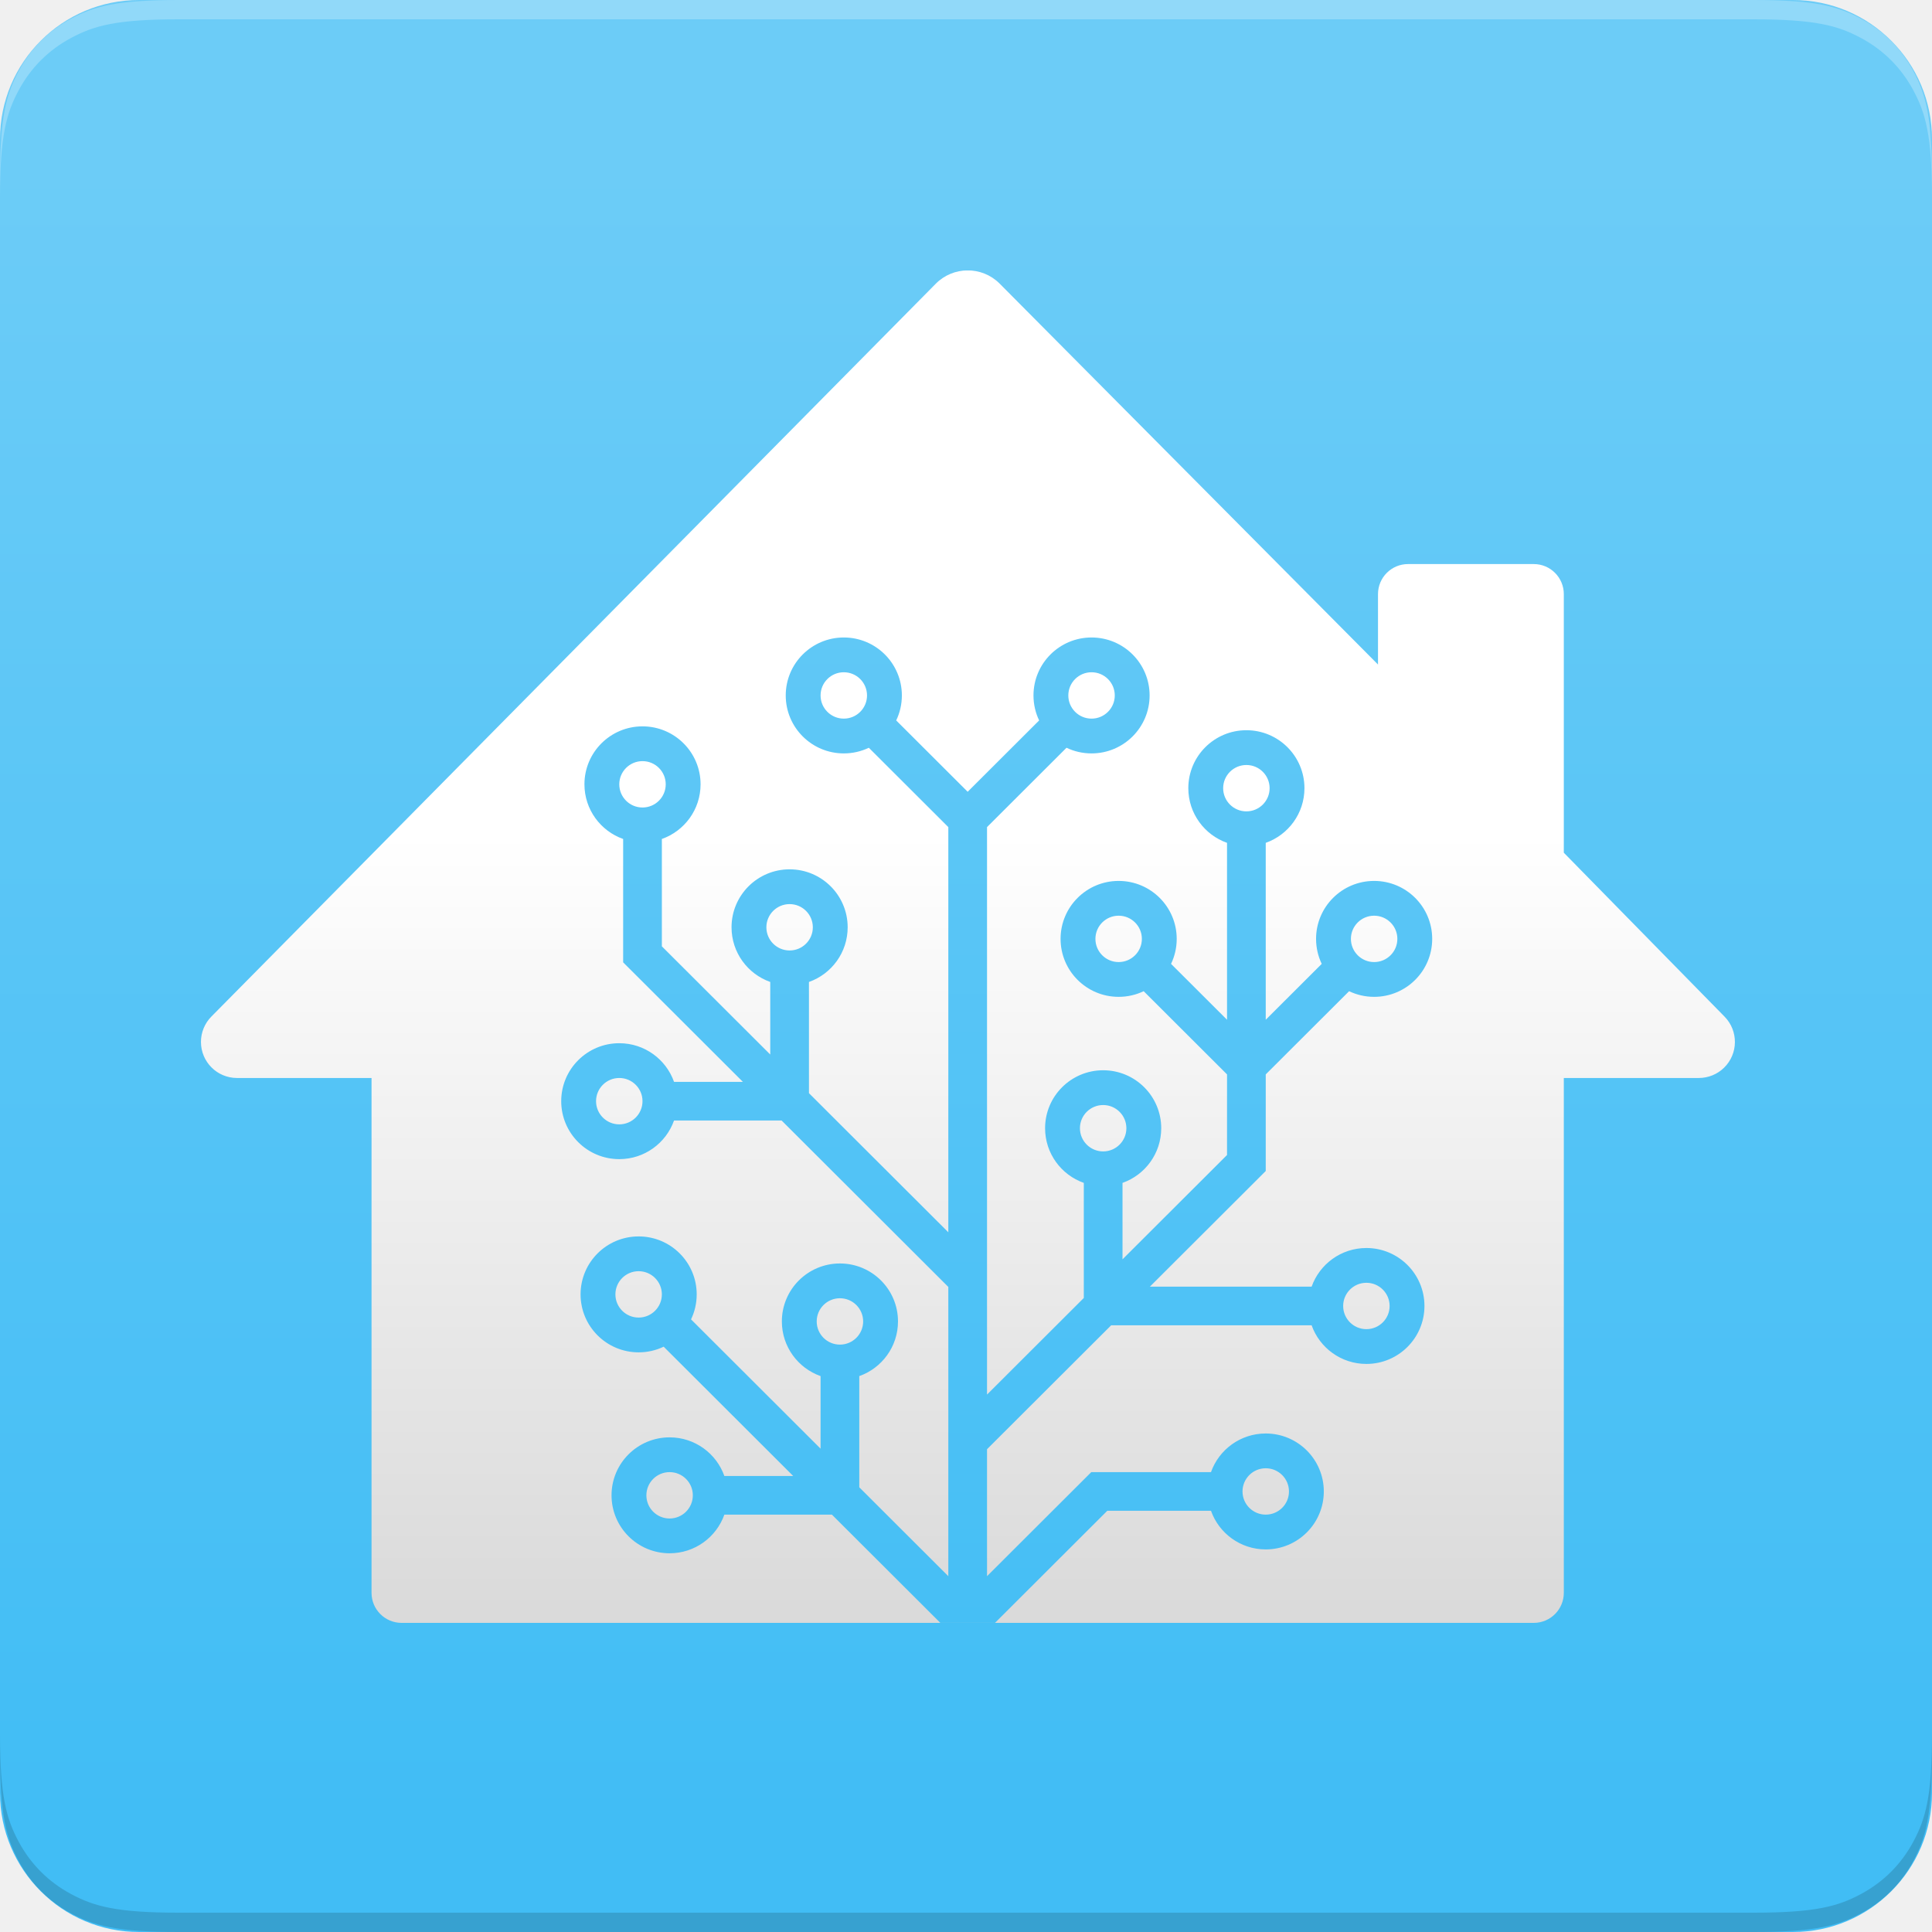
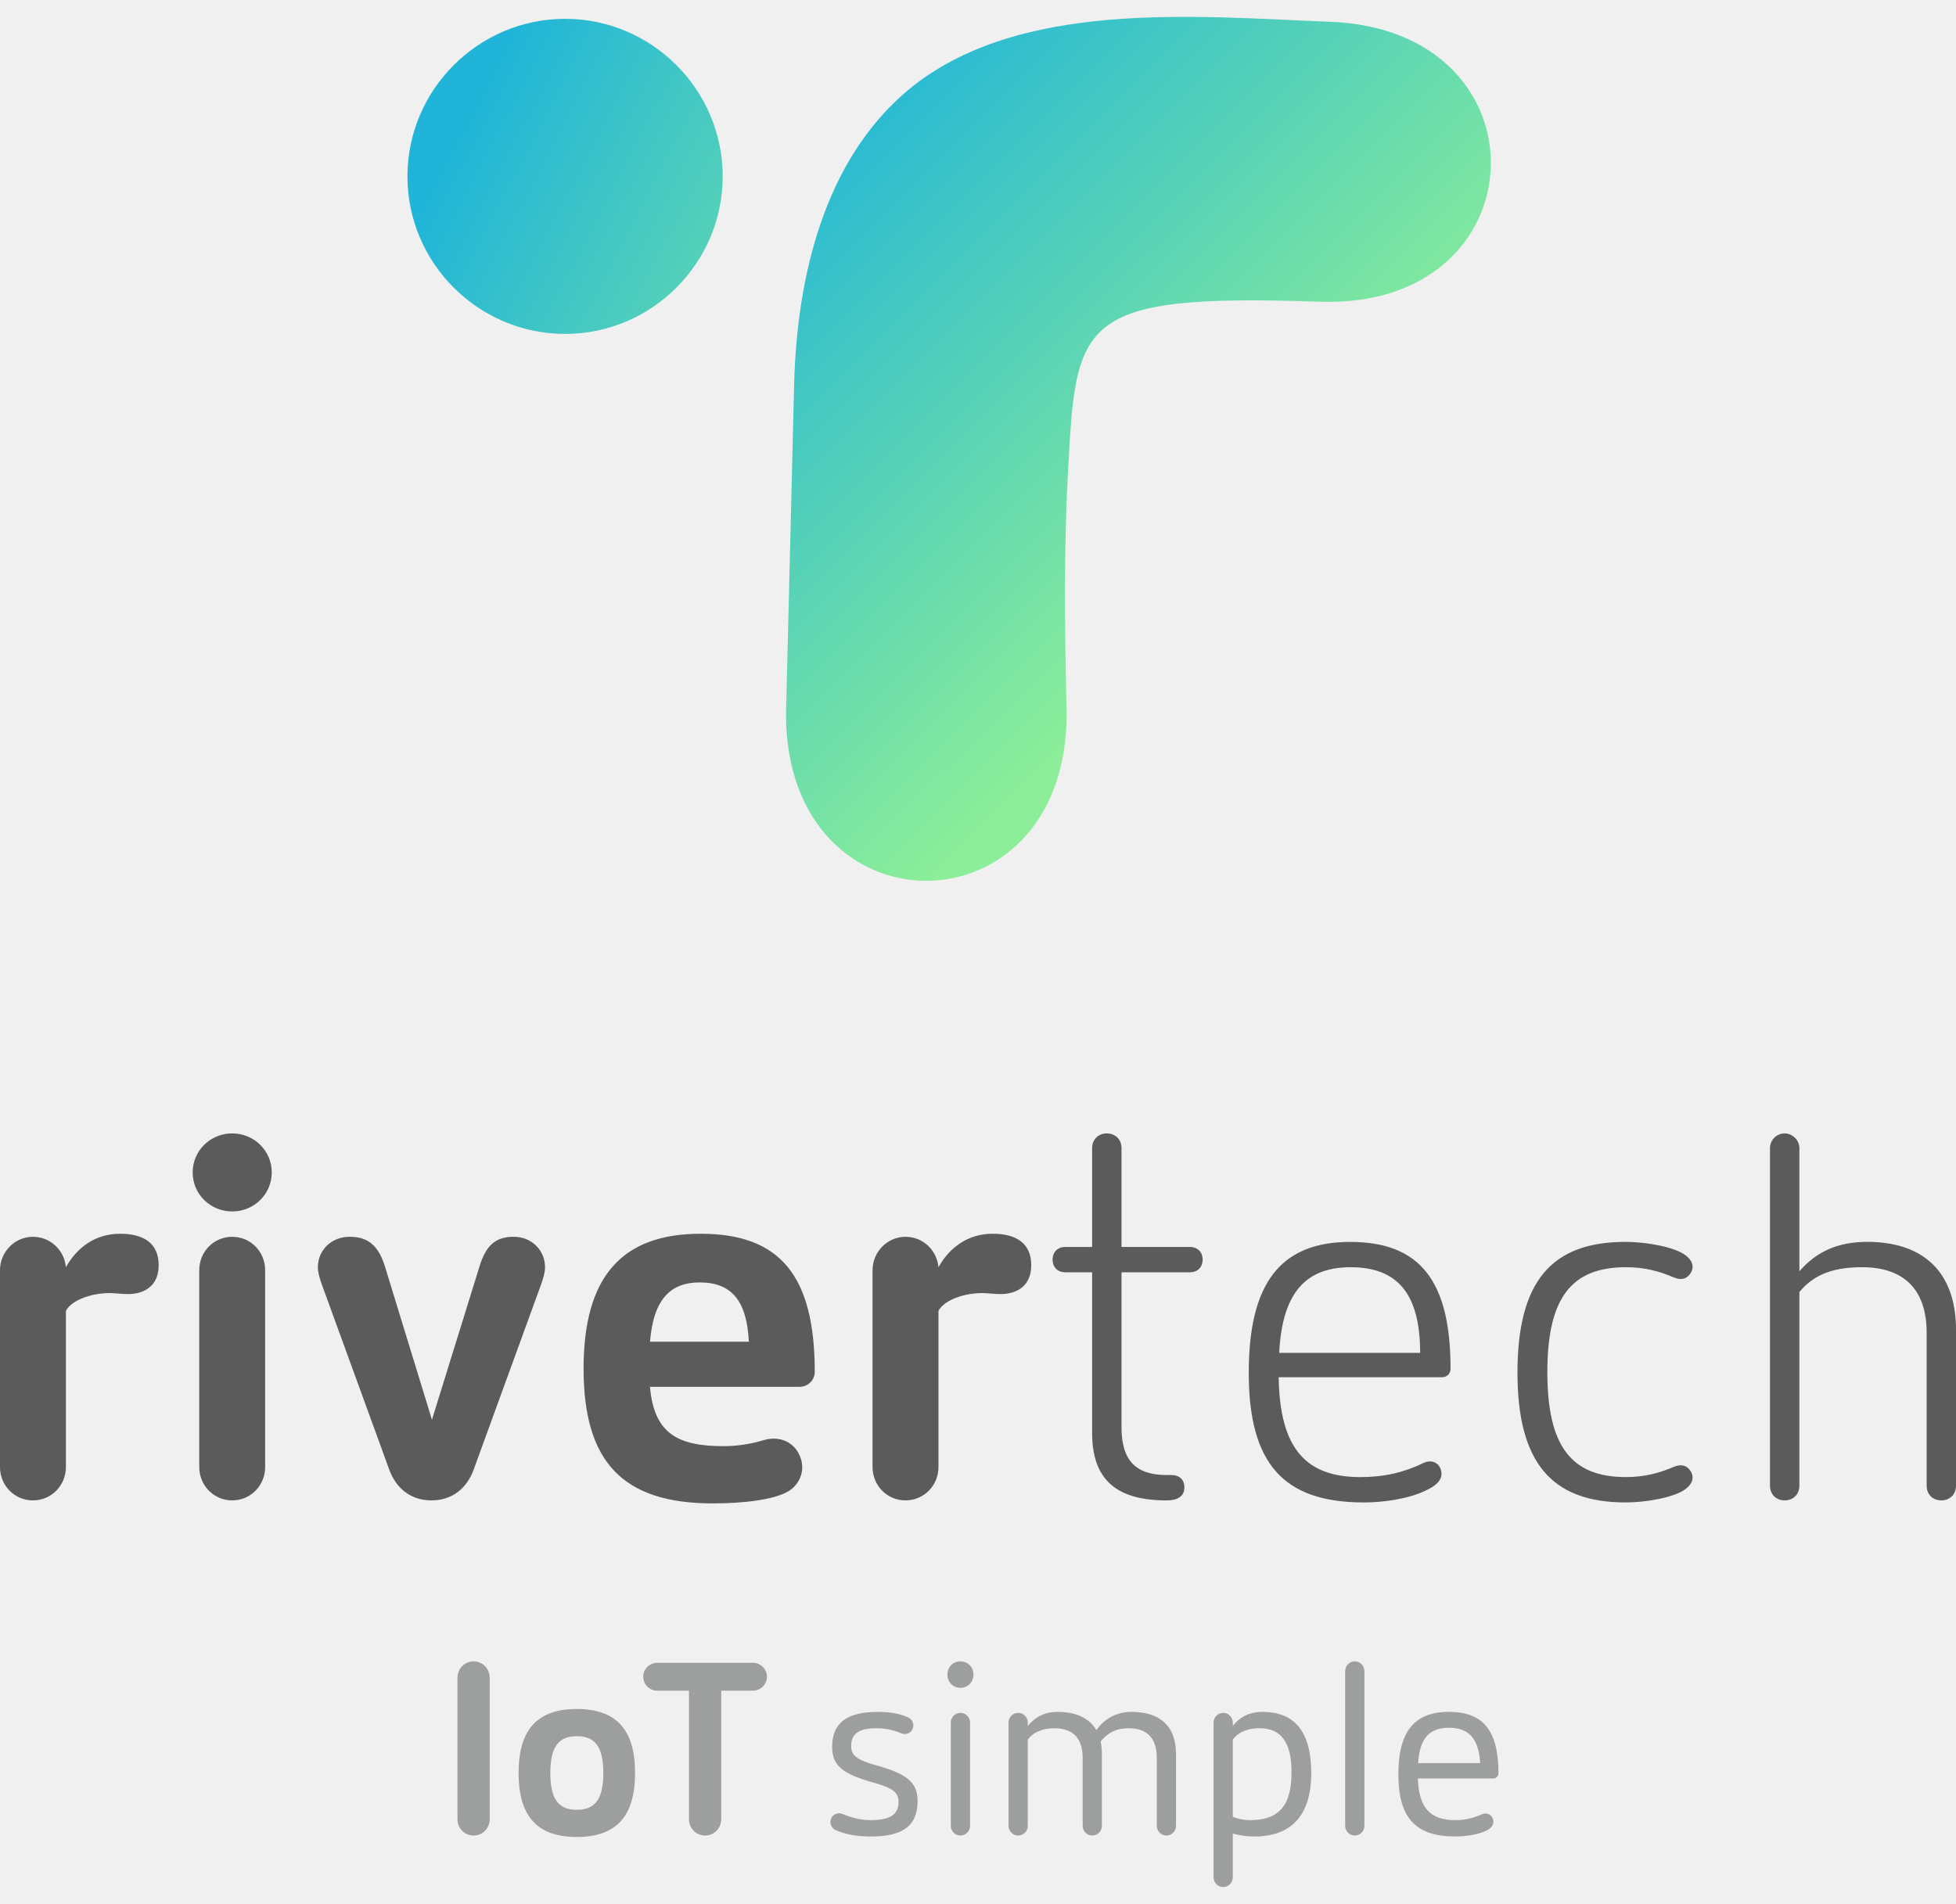
- <svg xmlns="http://www.w3.org/2000/svg" xmlns:xlink="http://www.w3.org/1999/xlink" width="500px" height="500px" viewBox="0 0 500 500" version="1.1">
+ <svg xmlns="http://www.w3.org/2000/svg" xmlns:xlink="http://www.w3.org/1999/xlink" xml:space="preserve" width="5.068in" height="4.934in" version="1.1" style="shape-rendering:geometricPrecision; text-rendering:geometricPrecision; image-rendering:optimizeQuality; fill-rule:evenodd; clip-rule:evenodd" viewBox="0 0 752.06 719.19">
  <defs>
-     <rect id="path-1" x="0" y="0" width="500" height="500" rx="36" />
-     <linearGradient x1="50%" y1="9.14%" x2="50%" y2="93.686%" id="linearGradient-3">
-       <stop stop-color="#6CCCF7" offset="0%" />
-       <stop stop-color="#41BDF5" offset="100%" />
+     <style type="text/css">
+    
+     .fil3 {fill:#9D9E9E;fill-rule:nonzero}
+     .fil2 {fill:#5B5B5B;fill-rule:nonzero}
+     .fil1 {fill:url(#id0)}
+     .fil0 {fill:url(#id1)}
+    
+   </style>
+     <linearGradient id="id0" gradientUnits="userSpaceOnUse" x1="179.56" y1="41.75" x2="370.03" y2="140.66">
+       <stop offset="0" style="stop-opacity:1; stop-color:#20B5D8" />
+       <stop offset="1" style="stop-opacity:1; stop-color:#8CEE98" />
    </linearGradient>
-     <path d="M44.153,342.222 L44.153,208.983 L9.34,208.983 C4.185,208.983 0.007,204.804 0.007,199.65 C0.007,197.193 0.975,194.836 2.702,193.089 L190.16,3.444 L190.16,3.444 C194.69,-1.138 202.077,-1.181 206.659,3.348 C206.685,3.373 206.71,3.399 206.735,3.424 L304.626,101.98 L304.626,83.757 L304.626,83.757 C304.626,79.461 308.108,75.979 312.403,75.979 L344.935,75.979 L344.935,75.979 C349.231,75.979 352.713,79.461 352.713,83.757 L352.713,150.681 L394.324,193.115 C397.933,196.795 397.875,202.705 394.195,206.314 C392.45,208.025 390.104,208.983 387.66,208.983 L352.713,208.983 L352.713,342.222 C352.713,346.518 349.231,350 344.935,350 L51.93,350 C47.635,350 44.153,346.518 44.153,342.222 L44.153,342.222 Z M251.067,179.449 C252.005,177.491 252.531,175.298 252.531,172.982 C252.531,164.697 245.803,157.982 237.504,157.982 C229.204,157.982 222.476,164.697 222.476,172.982 C222.476,181.267 229.204,187.982 237.504,187.982 C239.824,187.982 242.021,187.458 243.983,186.521 L265.555,208.054 L265.555,228.913 L238.506,255.913 L238.506,236.13 C244.342,234.071 248.524,228.515 248.524,221.983 C248.524,213.699 241.796,206.983 233.496,206.983 C225.197,206.983 218.469,213.699 218.469,221.983 C218.469,228.515 222.651,234.071 228.487,236.13 L228.487,265.914 L203.442,290.914 L203.442,144.052 L224.012,123.519 C225.974,124.456 228.171,124.981 230.491,124.981 C238.79,124.981 245.518,118.265 245.518,109.98 C245.518,101.696 238.79,94.98 230.491,94.98 C222.192,94.98 215.464,101.696 215.464,109.98 C215.464,112.296 215.989,114.489 216.928,116.447 L198.433,134.91 L179.937,116.447 C180.876,114.489 181.402,112.296 181.402,109.98 C181.402,101.696 174.674,94.98 166.375,94.98 C158.075,94.98 151.347,101.696 151.347,109.98 C151.347,118.265 158.075,124.981 166.375,124.981 C168.695,124.981 170.892,124.456 172.853,123.519 L193.424,144.052 L193.424,248.913 L157.358,212.912 L157.358,184.129 C163.195,182.07 167.376,176.513 167.376,169.982 C167.376,161.697 160.648,154.981 152.349,154.981 C144.05,154.981 137.322,161.697 137.322,169.982 C137.322,176.513 141.503,182.07 147.34,184.129 L147.34,202.912 L119.289,174.911 L119.289,147.128 C125.126,145.068 129.307,139.512 129.307,132.981 C129.307,124.696 122.579,117.98 114.28,117.98 C105.981,117.98 99.253,124.696 99.253,132.981 C99.253,139.512 103.434,145.068 109.271,147.128 L109.271,179.053 L140.256,209.983 L122.441,209.983 C120.378,204.157 114.812,199.983 108.269,199.983 C99.97,199.983 93.242,206.699 93.242,214.983 C93.242,223.268 99.97,229.984 108.269,229.984 C114.812,229.984 120.378,225.81 122.441,219.983 L150.274,219.983 L193.424,263.056 L193.424,337.916 L170.382,314.915 L170.382,286.132 C176.218,284.073 180.4,278.516 180.4,271.985 C180.4,263.7 173.672,256.985 165.373,256.985 C157.073,256.985 150.345,263.7 150.345,271.985 C150.345,278.516 154.527,284.073 160.364,286.132 L160.364,304.915 L126.841,271.452 C127.78,269.494 128.305,267.301 128.305,264.985 C128.305,256.7 121.577,249.984 113.278,249.984 C104.979,249.984 98.251,256.7 98.251,264.985 C98.251,273.269 104.979,279.985 113.278,279.985 C115.598,279.985 117.795,279.46 119.757,278.523 L153.28,311.986 L135.465,311.986 C133.402,306.16 127.836,301.986 121.293,301.986 C112.993,301.986 106.265,308.702 106.265,316.986 C106.265,325.271 112.993,331.987 121.293,331.987 C127.836,331.987 133.402,327.813 135.465,321.986 L163.298,321.986 L191.349,349.987 L205.517,349.987 L234.569,320.986 L261.401,320.986 C263.464,326.813 269.03,330.987 275.573,330.987 C283.872,330.987 290.6,324.271 290.6,315.986 C290.6,307.702 283.872,300.986 275.573,300.986 C269.03,300.986 263.464,305.16 261.401,310.986 L230.42,310.986 L203.442,337.916 L203.442,305.057 L235.571,272.985 L287.448,272.985 C289.511,278.811 295.077,282.985 301.62,282.985 C309.92,282.985 316.647,276.269 316.647,267.985 C316.647,259.7 309.92,252.984 301.62,252.984 C295.077,252.984 289.511,257.159 287.448,262.985 L245.589,262.985 L275.573,233.055 L275.573,208.054 L297.145,186.521 C299.107,187.458 301.304,187.982 303.624,187.982 C311.923,187.982 318.651,181.267 318.651,172.982 C318.651,164.697 311.923,157.982 303.624,157.982 C295.324,157.982 288.597,164.697 288.597,172.982 C288.597,175.298 289.122,177.491 290.061,179.449 L275.573,193.912 L275.573,148.128 C281.409,146.068 285.591,140.512 285.591,133.981 C285.591,125.696 278.863,118.98 270.564,118.98 C262.264,118.98 255.536,125.696 255.536,133.981 C255.536,140.512 259.718,146.068 265.555,148.128 L265.555,193.912 L251.067,179.449 Z M121.293,322.987 C117.973,322.987 115.282,320.3 115.282,316.986 C115.282,313.673 117.973,310.986 121.293,310.986 C124.612,310.986 127.304,313.673 127.304,316.986 C127.304,320.3 124.612,322.987 121.293,322.987 Z M165.373,277.985 C162.053,277.985 159.362,275.299 159.362,271.985 C159.362,268.671 162.053,265.985 165.373,265.985 C168.692,265.985 171.384,268.671 171.384,271.985 C171.384,275.299 168.692,277.985 165.373,277.985 Z M113.278,270.985 C109.958,270.985 107.267,268.299 107.267,264.985 C107.267,261.671 109.958,258.985 113.278,258.985 C116.598,258.985 119.289,261.671 119.289,264.985 C119.289,268.299 116.598,270.985 113.278,270.985 Z M108.269,220.983 C104.949,220.983 102.258,218.297 102.258,214.983 C102.258,211.669 104.949,208.983 108.269,208.983 C111.589,208.983 114.28,211.669 114.28,214.983 C114.28,218.297 111.589,220.983 108.269,220.983 Z M233.496,227.984 C230.177,227.984 227.486,225.297 227.486,221.983 C227.486,218.67 230.177,215.983 233.496,215.983 C236.816,215.983 239.507,218.67 239.507,221.983 C239.507,225.297 236.816,227.984 233.496,227.984 Z M301.62,273.985 C298.3,273.985 295.609,271.299 295.609,267.985 C295.609,264.671 298.3,261.985 301.62,261.985 C304.94,261.985 307.631,264.671 307.631,267.985 C307.631,271.299 304.94,273.985 301.62,273.985 Z M275.573,321.986 C272.253,321.986 269.562,319.3 269.562,315.986 C269.562,312.672 272.253,309.986 275.573,309.986 C278.893,309.986 281.584,312.672 281.584,315.986 C281.584,319.3 278.893,321.986 275.573,321.986 Z M303.624,178.982 C300.304,178.982 297.613,176.296 297.613,172.982 C297.613,169.668 300.304,166.982 303.624,166.982 C306.944,166.982 309.635,169.668 309.635,172.982 C309.635,176.296 306.944,178.982 303.624,178.982 Z M270.564,139.981 C267.244,139.981 264.553,137.295 264.553,133.981 C264.553,130.667 267.244,127.981 270.564,127.981 C273.884,127.981 276.575,130.667 276.575,133.981 C276.575,137.295 273.884,139.981 270.564,139.981 Z M230.491,115.98 C227.171,115.98 224.48,113.294 224.48,109.98 C224.48,106.666 227.171,103.98 230.491,103.98 C233.811,103.98 236.502,106.666 236.502,109.98 C236.502,113.294 233.811,115.98 230.491,115.98 Z M166.375,115.98 C163.055,115.98 160.364,113.294 160.364,109.98 C160.364,106.666 163.055,103.98 166.375,103.98 C169.694,103.98 172.385,106.666 172.385,109.98 C172.385,113.294 169.694,115.98 166.375,115.98 Z M114.28,138.981 C110.96,138.981 108.269,136.295 108.269,132.981 C108.269,129.667 110.96,126.981 114.28,126.981 C117.6,126.981 120.291,129.667 120.291,132.981 C120.291,136.295 117.6,138.981 114.28,138.981 Z M152.349,175.982 C149.029,175.982 146.338,173.296 146.338,169.982 C146.338,166.668 149.029,163.982 152.349,163.982 C155.669,163.982 158.36,166.668 158.36,169.982 C158.36,173.296 155.669,175.982 152.349,175.982 Z M237.504,178.982 C234.184,178.982 231.493,176.296 231.493,172.982 C231.493,169.668 234.184,166.982 237.504,166.982 C240.823,166.982 243.515,169.668 243.515,172.982 C243.515,176.296 240.823,178.982 237.504,178.982 Z" id="path-4" />
-     <linearGradient x1="50%" y1="41.751%" x2="50%" y2="100%" id="linearGradient-6">
-       <stop stop-color="#FFFFFF" offset="0%" />
-       <stop stop-color="#D9D9D9" offset="100%" />
-     </linearGradient>
+     <linearGradient id="id1" gradientUnits="userSpaceOnUse" xlink:href="#id0" x1="303.1" y1="36.5" x2="479.57" y2="213.02">
+   </linearGradient>
  </defs>
-   <g id="Page-1" stroke="none" stroke-width="1" fill="none" fill-rule="evenodd">
-     <g id="logo-pretty">
-       <g id="background/pretty">
-         <g id="background-copy">
-           <mask id="mask-2" fill="white">
-             <use xlink:href="#path-1" />
-           </mask>
-           <g id="Rectangle" />
-           <g id="depth-borders" mask="url(#mask-2)">
-             <g id="fill/blue-gradient" fill="url(#linearGradient-3)">
-               <rect id="Rectangle-2" x="0" y="0" width="500" height="500" />
-             </g>
-             <path d="M500,252.5 L500,46.15 C500,30.103 498.329,24.283 495.192,18.417 C492.054,12.55 487.45,7.946 481.583,4.808 C475.717,1.671 469.897,-1.08333549e-15 453.85,1.86451255e-15 L46.15,-1.86451255e-15 C30.103,1.08333549e-15 24.283,1.671 18.417,4.808 C12.55,7.946 7.946,12.55 4.808,18.417 C1.671,24.283 -7.22223659e-16,30.103 1.24300837e-15,46.15 L-1.52441497e-17,252.5 L1.24300837e-15,51.15 C-7.22223659e-16,35.103 1.671,29.283 4.808,23.417 C7.946,17.55 12.55,12.946 18.417,9.808 C24.283,6.671 30.103,5 46.15,5 L453.85,5 C469.897,5 475.717,6.671 481.583,9.808 C487.45,12.946 492.054,17.55 495.192,23.417 C498.329,29.283 500,35.103 500,51.15 L500,252.5 Z" id="Combined-Shape" fill-opacity="0.25" fill="#FFFFFF" />
-             <path d="M500,247.5 L500,453.85 C500,469.897 498.329,475.717 495.192,481.583 C492.054,487.45 487.45,492.054 481.583,495.192 C475.717,498.329 469.897,500 453.85,500 L46.15,500 C30.103,500 24.283,498.329 18.417,495.192 C12.55,492.054 7.946,487.45 4.808,481.583 C1.671,475.717 7.22223659e-16,469.897 -1.24300837e-15,453.85 L1.52441497e-17,247.5 L-1.24300837e-15,448.85 C7.22223659e-16,464.897 1.671,470.717 4.808,476.583 C7.946,482.45 12.55,487.054 18.417,490.192 C24.283,493.329 30.103,495 46.15,495 L453.85,495 C469.897,495 475.717,493.329 481.583,490.192 C487.45,487.054 492.054,482.45 495.192,476.583 C498.329,470.717 500,464.897 500,448.85 L500,247.5 Z" id="Combined-Shape" fill-opacity="0.15" fill="#000000" />
-           </g>
-         </g>
+   <g id="Layer_x0020_1">
+     <g id="_2523849060624">
+       <g>
+         <path class="fil0" d="M410.57 176.21c-2.02,37.61 -0.67,79.05 -0.45,91.89 0,85.36 -107.69,85.58 -107.92,0.22l3.16 -127.71c1.12,-40.53 11.5,-85.36 43.7,-112.39 42.13,-35.13 110.62,-28.37 161.99,-26.35 85.4,2.92 81.56,110.81 -3.82,107.66 -93.73,-3.16 -93.5,7.21 -96.66,66.67l0 0z" />
+         <path class="fil1" d="M217.27 121.92c33.34,0 60.6,-27.25 60.6,-60.58 0,-33.34 -27.26,-60.59 -60.6,-60.59 -33.35,0 -60.61,27.25 -60.61,60.59 0,33.33 27.26,60.58 60.61,60.58l0 0z" />
      </g>
-       <g id="house-with-large-tree" transform="translate(52, 70)">
-         <mask id="mask-5" fill="white">
-           <use xlink:href="#path-4" />
-         </mask>
-         <g id="large-tree" fill-rule="nonzero" />
-         <g id="fill/white-gradient" mask="url(#mask-5)" fill-rule="evenodd" fill="url(#linearGradient-6)">
-           <rect id="Rectangle-2" x="0" y="0" width="397" height="350" />
-         </g>
+       <g>
+         <path class="fil2" d="M12.67 570.5c7.02,0 12.67,-5.65 12.67,-12.87l0 -60.04c2.34,-4.29 10.14,-6.82 16.76,-6.82 1.95,0 4.87,0.39 7.02,0.39 6.63,0 11.89,-3.31 11.89,-11.11 0,-8.19 -5.46,-12.09 -14.82,-12.09 -9.55,0 -16.57,5.26 -20.86,12.87 -0.59,-6.63 -6.04,-11.7 -12.67,-11.7 -7.02,0 -12.67,5.85 -12.67,12.87l0 75.63c0,7.21 5.65,12.87 12.67,12.87zm76.61 0c7.02,0 12.67,-5.65 12.67,-12.87l0 -75.63c0,-7.21 -5.65,-12.87 -12.67,-12.87 -7.02,0 -12.67,5.65 -12.67,12.87l0 75.63c0,7.21 5.65,12.87 12.67,12.87zm0 -111.11c8.38,0 15.21,-6.63 15.21,-15.01 0,-8.38 -6.82,-15.01 -15.21,-15.01 -8.38,0 -15.2,6.63 -15.2,15.01 0,8.38 6.82,15.01 15.2,15.01l0 0zm76.61 111.11c8.19,0 13.65,-4.87 16.18,-11.7l26.12 -71.74c0.78,-2.34 1.37,-4.29 1.37,-6.24 0,-6.43 -5.07,-11.7 -12.09,-11.7 -7.6,0 -10.92,4.09 -13.26,11.89l-18.13 58.48 -17.93 -58.48c-2.34,-7.8 -6.04,-11.89 -13.65,-11.89 -7.21,0 -12.28,5.26 -12.28,11.7 0,1.95 0.58,3.9 1.37,6.24l26.12 71.74c2.53,6.82 7.99,11.7 16.18,11.7zm137.24 -3.51c3.9,-2.34 6.63,-7.41 4.68,-12.87 -2.14,-6.04 -7.99,-8.58 -14.04,-6.82 -5.26,1.56 -10.33,2.34 -15.59,2.34 -17.35,0 -26.71,-4.68 -28.27,-22.81l57.51 0c3.12,0 5.85,-2.53 5.85,-5.65 0,-37.04 -13.26,-53.22 -43.86,-53.22 -30.41,0 -45.03,16.57 -45.03,51.85 0,35.87 15.01,51.85 49.71,51.85 11.5,0 23.59,-1.36 29.05,-4.68zm-34.11 -80.31c12.09,0 18.13,6.82 18.91,22.81l-38.01 0c1.36,-16.96 8.38,-22.81 19.1,-22.81zm79.14 83.82c7.02,0 12.67,-5.65 12.67,-12.87l0 -60.04c2.34,-4.29 10.14,-6.82 16.76,-6.82 1.95,0 4.87,0.39 7.02,0.39 6.63,0 11.89,-3.31 11.89,-11.11 0,-8.19 -5.46,-12.09 -14.82,-12.09 -9.55,0 -16.57,5.26 -20.86,12.87 -0.58,-6.63 -6.04,-11.7 -12.67,-11.7 -7.02,0 -12.67,5.85 -12.67,12.87l0 75.63c0,7.21 5.65,12.87 12.67,12.87zm107.22 -5.07c0,-2.92 -1.95,-4.68 -4.87,-4.68l-1.95 0c-11.7,0 -17.35,-5.46 -17.35,-18.32l0 -59.65 26.32 0c2.92,0 4.87,-1.95 4.87,-4.87 0,-2.92 -1.95,-4.87 -4.87,-4.87l-26.32 0 0 -38.01c0,-3.31 -2.34,-5.65 -5.65,-5.65 -3.31,0 -5.65,2.34 -5.65,5.65l0 38.01 -10.33 0c-2.92,0 -4.87,1.95 -4.87,4.87 0,2.93 1.95,4.87 4.87,4.87l10.33 0 0 61.8c0,18.13 9.55,25.93 28.66,25.93 3.9,0 6.82,-1.36 6.82,-5.07zm92.59 1.37c5.26,-2.34 7.21,-5.07 5.85,-8.58 -1.17,-2.73 -4.09,-3.31 -6.43,-2.14 -7.6,3.7 -15.21,5.46 -24.37,5.46 -20.86,0 -31,-10.92 -31.38,-38.4l62.77 0c1.95,0 3.31,-1.36 3.31,-3.31 0,-33.92 -11.89,-48.73 -38.6,-48.73 -26.71,0 -38.99,15.79 -38.99,50.29 0,34.89 13.25,49.9 44.25,49.9 7.02,0 16.57,-1.17 23.59,-4.48zm-28.65 -85.97c17.93,0 26.71,10.14 26.71,32.94l-54.19 0c1.17,-24.17 11.11,-32.94 27.49,-32.94zm64.13 40.55c0,34.5 13.06,49.9 41.52,49.9 8.77,0 19.1,-2.14 23,-5.07 2.73,-1.95 3.51,-4.48 2.14,-6.82 -1.56,-2.53 -3.9,-2.93 -6.63,-1.76 -5.46,2.34 -11.11,3.9 -18.32,3.9 -21.05,0 -30.22,-11.89 -30.22,-40.35 0,-28.46 9.16,-40.35 30.22,-40.35 7.21,0 12.87,1.56 18.32,3.9 2.73,1.17 5.07,0.78 6.63,-1.75 1.37,-2.34 0.59,-4.87 -2.14,-6.82 -3.9,-2.92 -14.23,-5.07 -23,-5.07 -28.46,0 -41.52,15.21 -41.52,50.29zm162.97 49.12c3.31,0 5.65,-2.34 5.65,-5.65l0 -59.85c0,-22.81 -13.06,-33.92 -34.11,-33.92 -11.31,0 -19.49,3.7 -26.12,11.31l0 -47.37c0,-3.12 -2.73,-5.65 -5.65,-5.65 -3.12,0 -5.65,2.54 -5.65,5.65l0 129.83c0,3.31 2.34,5.65 5.65,5.65 3.31,0 5.65,-2.34 5.65,-5.65l0 -74.47c6.04,-7.41 14.23,-9.55 24.17,-9.55 15.79,0 24.76,8.38 24.76,25.15l0 58.87c0,3.31 2.34,5.65 5.65,5.65z" />
+         <path class="fil3" d="M182.09 699.39c3.42,0 6.2,-2.78 6.2,-6.29l0 -54.4c0,-3.52 -2.78,-6.29 -6.2,-6.29 -3.42,0 -6.2,2.78 -6.2,6.29l0 54.4c0,3.52 2.78,6.29 6.2,6.29zm39.69 0.55c15.54,0 22.39,-8.33 22.39,-24.61 0,-16.28 -6.85,-24.61 -22.39,-24.61 -15.54,0 -22.39,8.33 -22.39,24.61 0,16.28 6.85,24.61 22.39,24.61zm0 -10.45c-7.22,0 -10.18,-4.35 -10.18,-14.16 0,-9.81 2.96,-14.15 10.18,-14.15 7.22,0 10.18,4.35 10.18,14.15 0,9.81 -2.96,14.16 -10.18,14.16zm49.32 9.9c3.42,0 6.2,-2.78 6.2,-6.29l0 -49.41 12.12 0c3.05,0 5.46,-2.41 5.46,-5.37 0,-2.96 -2.41,-5.37 -5.46,-5.37l-36.64 0c-3.05,0 -5.46,2.41 -5.46,5.37 0,2.96 2.41,5.37 5.46,5.37l12.12 0 0 49.41c0,3.52 2.78,6.29 6.2,6.29zm63.75 0.37c12.21,0 17.95,-4.07 17.95,-13.69 0,-7.03 -3.89,-10.36 -15.91,-13.69 -7.59,-2.13 -9.62,-3.89 -9.62,-7.4 0,-4.72 2.96,-6.85 9.71,-6.85 3.61,0 6.66,0.74 9.53,1.94 1.57,0.65 3.7,0.19 4.44,-1.85 0.65,-1.85 -0.28,-3.61 -1.76,-4.26 -3.42,-1.48 -7.03,-2.13 -11.66,-2.13 -11.84,0 -17.58,4.16 -17.58,13.51 0,7.03 3.89,10.36 15.91,13.69 7.59,2.13 9.62,3.89 9.62,7.4 0,4.81 -3.15,7.03 -10.64,7.03 -3.89,0 -7.22,-0.83 -11.01,-2.41 -1.57,-0.65 -3.52,0.09 -4.26,1.76 -0.83,1.85 0.19,3.79 1.67,4.44 3.98,1.76 8.14,2.5 13.6,2.5zm34.42 -0.37c2.04,0 3.7,-1.66 3.7,-3.79l0 -39.6c0,-2.13 -1.66,-3.79 -3.7,-3.79 -2.04,0 -3.7,1.66 -3.7,3.79l0 39.6c0,2.13 1.67,3.79 3.7,3.79zm0 -56.81c2.87,0 5,-2.22 5,-5.09 0,-2.87 -2.13,-5.09 -5,-5.09 -2.87,0 -5,2.22 -5,5.09 0,2.87 2.13,5.09 5,5.09l0 0zm22.2 56.81c2.04,0 3.7,-1.66 3.7,-3.79l0 -33.12c2.31,-3.05 6.01,-4.35 10.18,-4.35 7.31,0 10.92,3.89 10.92,11.47l0 26c0,2.13 1.67,3.79 3.7,3.79 2.04,0 3.7,-1.66 3.7,-3.79l0 -27.48c0,-1.85 -0.19,-3.42 -0.46,-4.91 3.24,-3.98 6.75,-5.09 10.64,-5.09 7.31,0 10.92,3.89 10.92,11.47l0 26c0,2.13 1.67,3.79 3.7,3.79 2.04,0 3.7,-1.66 3.7,-3.79l0 -27.48c0,-11.38 -6.76,-16.28 -17.12,-16.28 -5.37,0 -10.36,2.41 -13.51,7.03 -2.78,-4.81 -8.05,-7.03 -14.99,-7.03 -4.72,0 -8.51,1.85 -11.38,5.46l0 -1.3c0,-2.13 -1.66,-3.79 -3.7,-3.79 -2.04,0 -3.7,1.66 -3.7,3.79l0 39.6c0,2.13 1.66,3.79 3.7,3.79zm112.69 -24.06c0,-16.65 -7.03,-23.5 -18.78,-23.5 -4.72,0 -8.51,1.76 -11.38,5.37l0 -1.2c0,-2.13 -1.66,-3.79 -3.7,-3.79 -2.04,0 -3.7,1.66 -3.7,3.79l0 59.4c0,2.13 1.67,3.79 3.7,3.79 2.04,0 3.7,-1.66 3.7,-3.79l0 -16.75c3.15,0.74 5.18,1.11 8.23,1.11 14.34,0 21.93,-8.14 21.93,-24.43l0 0zm-7.59 -0.19c0,12.49 -4.63,18.32 -15.91,18.32 -2.59,0 -4.9,-0.55 -6.66,-1.3l0 -29.7c2.31,-3.05 6.01,-4.35 10.18,-4.35 8.51,0 12.4,5.55 12.4,17.02l0 0zm24.33 24.24c2.04,0 3.7,-1.66 3.7,-3.79l0 -59.4c0,-2.13 -1.67,-3.79 -3.7,-3.79 -2.04,0 -3.7,1.67 -3.7,3.79l0 59.4c0,2.13 1.67,3.79 3.7,3.79zm50.52 -1.85c2.31,-1.11 3.33,-2.78 2.5,-4.81 -0.65,-1.48 -2.4,-2.31 -4.26,-1.48 -3.05,1.39 -6.29,2.22 -10.08,2.22 -9.44,0 -14.06,-4.44 -14.43,-16.01l29.05 0c1.02,0 1.94,-0.92 1.94,-1.94 0,-16.47 -5.83,-23.69 -19.06,-23.69 -13.23,0 -19.43,7.59 -19.43,23.96 0,16.75 6.57,23.96 21.84,23.96 3.98,0 8.79,-0.65 11.94,-2.22zm-14.34 -39.6c7.68,0 11.47,4.16 12.03,13.6l-23.87 0c0.65,-10.18 4.9,-13.6 11.84,-13.6z" />
      </g>
    </g>
  </g>
</svg>
